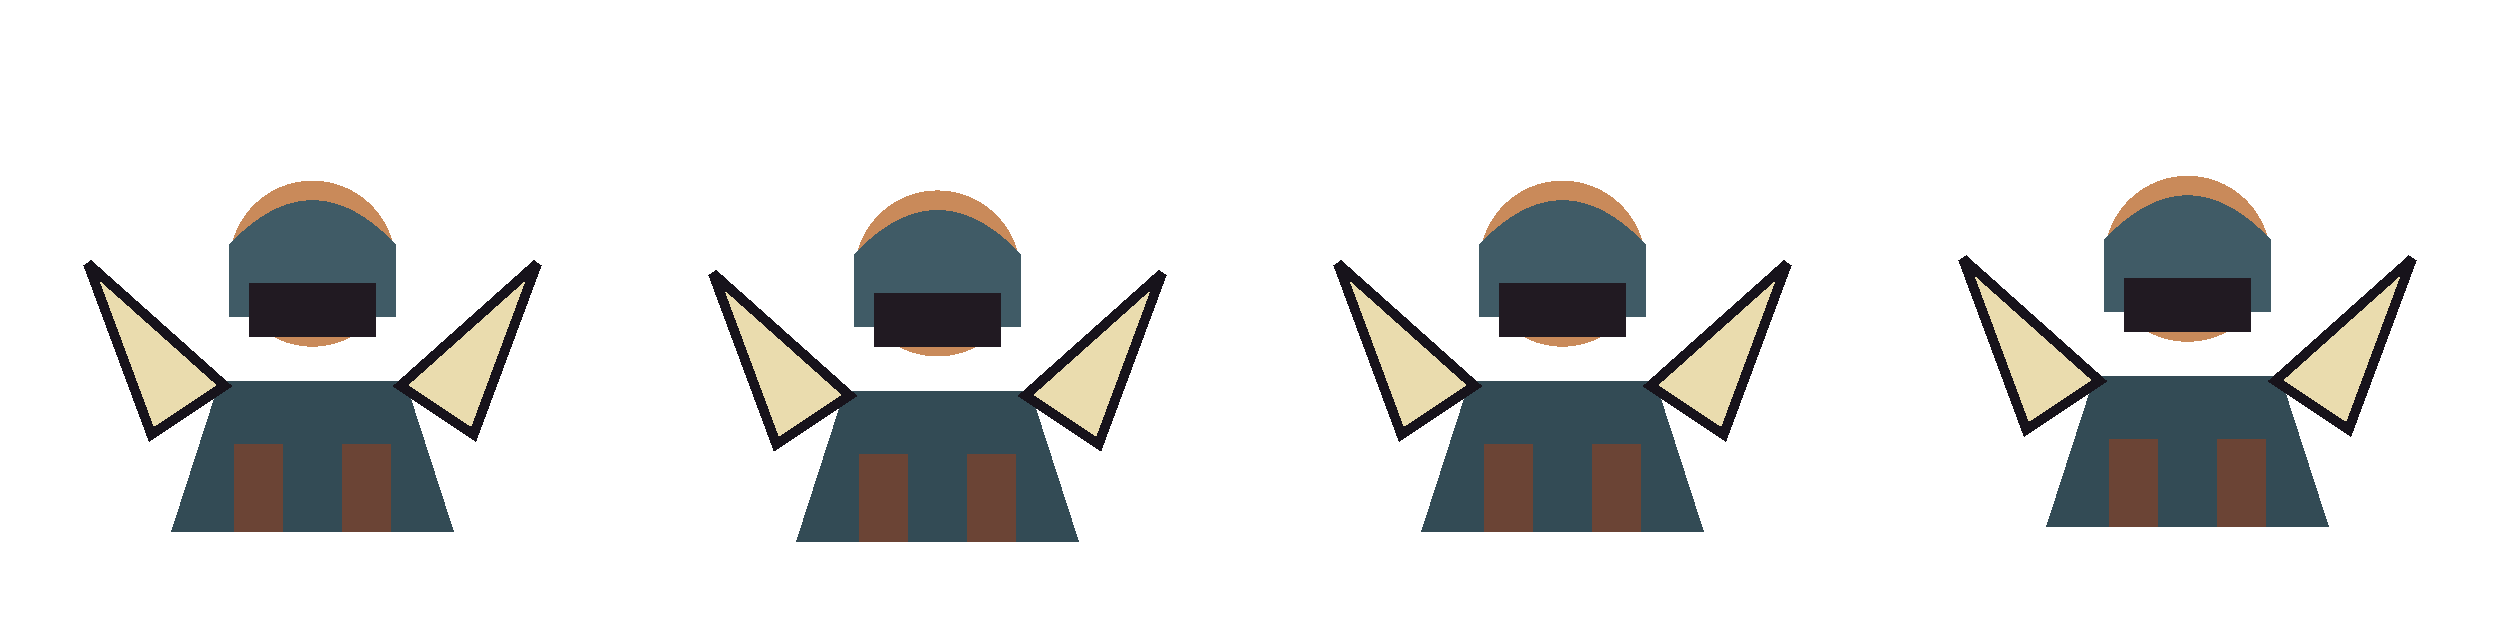
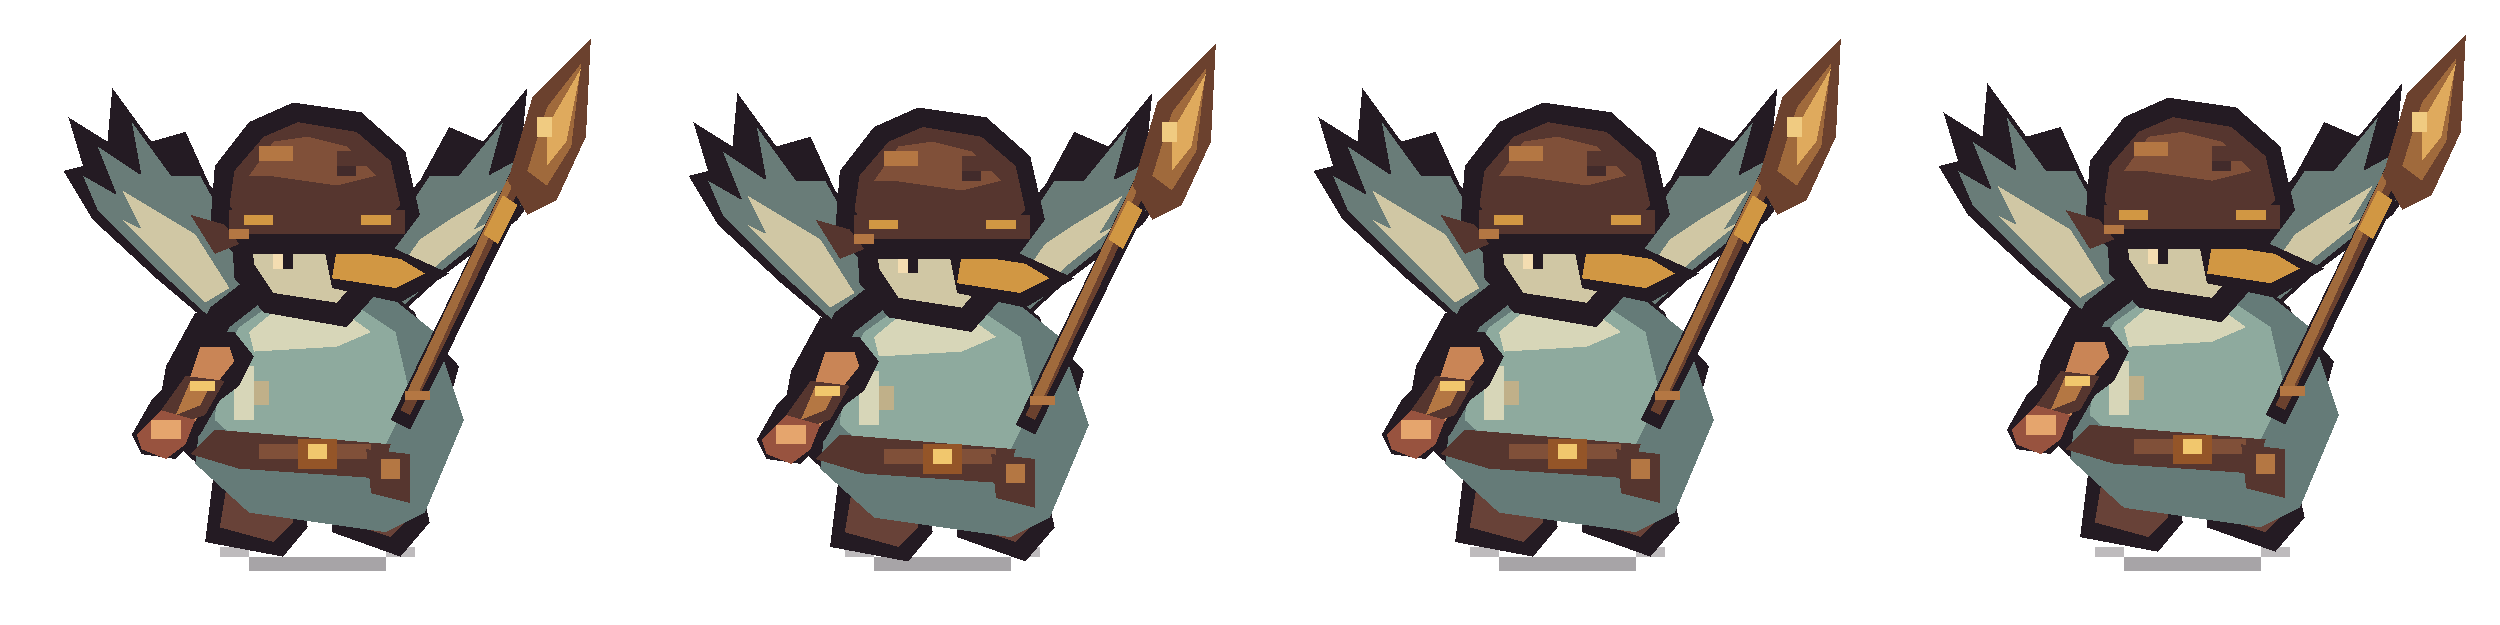
<svg xmlns="http://www.w3.org/2000/svg" width="512" height="128" viewBox="0 0 512 128" shape-rendering="crispEdges">
  <g transform="translate(0 0)">
-     <path d="M45 78h38l10 31H35z" fill="#334b55" />
-     <path d="M46 79L18 54l13 35zM82 79l28-25-13 35z" fill="#eadcae" stroke="#17131b" stroke-width="2" />
-     <circle cx="64" cy="54" r="17" fill="#c98a5a" />
-     <path d="M47 50q17-18 34 0v15H47z" fill="#405b66" />
-     <path d="M51 58h26v11H51z" fill="#211a22" />
-     <path d="M48 91h10v18H48zM70 91h10v18H70z" fill="#6b4435" />
+     <g transform="translate(0 0)">
+       <path d="M45 68L32 57L19 45L13 35L17 34L14 24L22 29L23 18L31 29L38 27L43 38L51 47L55 61Z" fill="#241b23" />
+       <path d="M43 65L32 55L20 43L17 36L24 40L20 30L29 36L27 25L35 36L41 36L46 45L51 58Z" fill="#697c78" />
+       <path d="M42 62L33 53L25 45L29 47L25 39L35 45L40 48L47 59Z" fill="#d0c7a4" />
+       <path d="M78 68L90 57L106 45L114 34L110 33L116 24L107 28L108 18L99 29L92 26L86 37L77 47L74 61Z" fill="#241b23" />
+       <path d="M80 65L91 55L106 43L111 36L104 40L111 30L100 36L103 25L94 36L88 36L82 45L77 58Z" fill="#697c78" />
+       <path d="M81 62L91 53L101 45L97 47L102 39L92 45L86 49L79 59Z" fill="#d0c7a4" />
+       <rect x="45" y="112" width="6" height="2" fill="#241b23" opacity="0.3" />
+       <rect x="51" y="114" width="28" height="3" fill="#241b23" opacity="0.4" />
+       <rect x="79" y="112" width="6" height="2" fill="#241b23" opacity="0.3" />
+       <path d="M45 87L61 88L63 108L58 114L42 111Z" fill="#241b23" />
+       <path d="M68 88L83 85L88 107L82 114L68 109Z" fill="#241b23" />
+       <path d="M48 90L58 91L60 107L56 111L45 108Z" fill="#684238" />
+       <path d="M71 91L80 89L84 106L80 110L71 107Z" fill="#684238" />
+       <rect x="48" y="97" width="6" height="3" fill="#b47743" />
+       <rect x="73" y="98" width="6" height="3" fill="#b47743" />
+       <path d="M40 64L49 65L53 76L47 86L40 90L32 86L34 75Z" fill="#241b23" />
+       <path d="M41 68L47 68L49 76L44 82L38 85L35 82L38 75Z" fill="#98533f" />
+       <path d="M75 64L84 64L94 75L91 86L83 90L76 82Z" fill="#241b23" />
+       <path d="M78 67L83 68L90 76L88 83L82 84L78 78Z" fill="#c98556" />
+       <rect x="85" y="76" width="6" height="4" fill="#e5a56d" />
+       <path d="M43 63L52 56L75 56L85 64L91 82L83 101L75 105L47 101L36 91L38 73Z" fill="#241b23" />
+       <path d="M47 67L56 60L79 60L89 68L95 86L87 105L79 109L51 105L40 95L42 77Z" fill="#657b78" />
+       <path d="M49 67L56 62L72 62L81 68L84 81L77 95L53 94L44 86L45 74Z" fill="#8eaa9e" />
+       <path d="M51 68L57 63L69 63L76 68L69 71L52 72Z" fill="#d7d6b8" />
+       <rect x="48" y="75" width="4" height="11" fill="#d7d6b8" />
+       <rect x="52" y="78" width="3" height="5" fill="#c0b089" />
+       <path d="M44 88L80 91L78 98L49 96L39 93Z" fill="#56362f" />
+       <rect x="53" y="91" width="23" height="3" fill="#805039" />
+       <rect x="61" y="90" width="8" height="6" fill="#945528" />
+       <rect x="63" y="91" width="4" height="3" fill="#f1c76d" />
+       <path d="M75 92L84 93L84 103L76 101Z" fill="#56362f" />
+       <rect x="78" y="94" width="4" height="4" fill="#b47743" />
+       <path d="M40 68L48 68L52 73L49 79L45 82L41 89L36 94L29 93L27 89L31 82L36 77L36 72Z" fill="#241b23" />
+       <path d="M41 71L47 71L48 74L44 79L41 85L36 91L31 90L31 88L35 82L39 77Z" fill="#c98556" />
+       <path d="M38 77L46 78L42 85L36 87L33 84Z" fill="#56362f" />
+       <path d="M39 78L43 79L41 83L36 85Z" fill="#b47743" />
+       <rect x="39" y="78" width="5" height="2" fill="#f1c76d" />
+       <path d="M33 84L40 86L38 91L34 94L29 92L28 89Z" fill="#98533f" />
+       <rect x="31" y="86" width="6" height="4" fill="#e5a56d" />
+       <path d="M47 39L53 33L70 32L80 39L79 58L71 67L54 64L48 57Z" fill="#241b23" />
+       <path d="M51 40L56 36L69 35L76 40L75 55L69 62L56 60L52 54Z" fill="#d0c7a4" />
+       <path d="M66 49L81 51L92 56L82 62L68 59Z" fill="#241b23" />
+       <path d="M69 51L82 53L87 56L81 59L68 57Z" fill="#d19743" />
+       <rect x="57" y="45" width="7" height="4" fill="#f4ddb1" />
+       <rect x="59" y="46" width="3" height="3" fill="#241b23" />
+       <rect x="61" y="39" width="3" height="3" fill="#718056" />
+       <path d="M43 47L44 34L51 25L60 21L74 23L83 31L86 44L80 52L48 52Z" fill="#241b23" />
+       <path d="M47 42L48 35L54 28L61 25L73 27L80 33L82 42L77 47L50 47Z" fill="#56362f" />
+       <path d="M51 36L56 29L63 28L71 30L77 36L69 38L55 36Z" fill="#805039" />
+       <rect x="53" y="30" width="7" height="3" fill="#b47743" />
+       <rect x="69" y="31" width="7" height="3" fill="#56362f" />
+       <rect x="47" y="43" width="36" height="5" fill="#56362f" />
+       <rect x="50" y="44" width="6" height="2" fill="#d19743" />
+       <rect x="74" y="44" width="6" height="2" fill="#d19743" />
+       <path d="MM55 31L55 38L58 40" fill="none" stroke="#e1ad6a" stroke-width="2" stroke-linecap="square" shape-rendering="crispEdges" />
+       <rect x="69" y="34" width="4" height="2" fill="#422b2b" />
+       <path d="M46 46L39 44L44 52L49 50Z" fill="#56362f" />
+       <rect x="47" y="47" width="4" height="2" fill="#b47743" />
+       <rect x="56" y="52" width="4" height="3" fill="#f4ddb1" />
+       <rect x="58" y="52" width="2" height="3" fill="#241b23" />
+       <g transform="translate(0 0)">
+         <path d="M80 86L84 88L114 27L110 24Z" fill="#241b23" />
+         <path d="M82 84L84 85L112 27L110 26Z" fill="#6b412e" />
+         <path d="M83 81L85 82L109 29L108 28Z" fill="#a06a3c" />
+         <path d="M99 48L103 40L106 42L102 50Z" fill="#d19743" />
+         <path d="M108 37L112 29L115 31L111 39Z" fill="#f1c76d" />
+         <path d="M104 37L109 20L121 8L120 28L114 41L108 44Z" fill="#6b412e" />
+         <path d="M108 35L112 22L119 13L117 30L112 38Z" fill="#a06a3c" />
+         <path d="M112 26L119 14L116 29L112 34Z" fill="#dfaa5d" />
+         <rect x="110" y="24" width="3" height="4" fill="#f0cb81" />
+         <rect x="83" y="80" width="5" height="2" fill="#b47743" />
+       </g>
+     </g>
  </g>
-   <g transform="translate(128 2)">
-     <path d="M45 78h38l10 31H35z" fill="#334b55" />
-     <path d="M46 79L18 54l13 35zM82 79l28-25-13 35z" fill="#eadcae" stroke="#17131b" stroke-width="2" />
-     <circle cx="64" cy="54" r="17" fill="#c98a5a" />
-     <path d="M47 50q17-18 34 0v15H47z" fill="#405b66" />
-     <path d="M51 58h26v11H51z" fill="#211a22" />
-     <path d="M48 91h10v18H48zM70 91h10v18H70z" fill="#6b4435" />
+   <g transform="translate(128 0)">
+     <g transform="translate(0 1)">
+       <path d="M45 68L32 57L19 45L13 35L17 34L14 24L22 29L23 18L31 29L38 27L43 38L51 47L55 61Z" fill="#241b23" />
+       <path d="M43 65L32 55L20 43L17 36L24 40L20 30L29 36L27 25L35 36L41 36L46 45L51 58Z" fill="#697c78" />
+       <path d="M42 62L33 53L25 45L29 47L25 39L35 45L40 48L47 59Z" fill="#d0c7a4" />
+       <path d="M78 68L90 57L106 45L114 34L110 33L116 24L107 28L108 18L99 29L92 26L86 37L77 47L74 61Z" fill="#241b23" />
+       <path d="M80 65L91 55L106 43L111 36L104 40L111 30L100 36L103 25L94 36L88 36L82 45L77 58Z" fill="#697c78" />
+       <path d="M81 62L91 53L101 45L97 47L102 39L92 45L86 49L79 59Z" fill="#d0c7a4" />
+       <rect x="45" y="111" width="6" height="2" fill="#241b23" opacity="0.3" />
+       <rect x="51" y="113" width="28" height="3" fill="#241b23" opacity="0.4" />
+       <rect x="79" y="111" width="6" height="2" fill="#241b23" opacity="0.3" />
+       <path d="M45 87L61 88L63 108L58 114L42 111Z" fill="#241b23" />
+       <path d="M68 88L83 85L88 107L82 114L68 109Z" fill="#241b23" />
+       <path d="M48 90L58 91L60 107L56 111L45 108Z" fill="#684238" />
+       <path d="M71 91L80 89L84 106L80 110L71 107Z" fill="#684238" />
+       <rect x="49" y="97" width="6" height="3" fill="#b47743" />
+       <rect x="72" y="98" width="6" height="3" fill="#b47743" />
+       <path d="M40 64L49 65L53 76L47 86L40 90L32 86L34 75Z" fill="#241b23" />
+       <path d="M41 68L47 68L49 76L44 82L38 85L35 82L38 75Z" fill="#98533f" />
+       <path d="M75 64L84 64L94 75L91 86L83 90L76 82Z" fill="#241b23" />
+       <path d="M78 67L83 68L90 76L88 83L82 84L78 78Z" fill="#c98556" />
+       <rect x="85" y="76" width="6" height="4" fill="#e5a56d" />
+       <path d="M43 63L52 56L75 56L85 64L91 82L83 101L75 105L47 101L36 91L38 73Z" fill="#241b23" />
+       <path d="M47 67L56 60L79 60L89 68L95 86L87 105L79 109L51 105L40 95L42 77Z" fill="#657b78" />
+       <path d="M49 67L56 62L72 62L81 68L84 81L77 95L53 94L44 86L45 74Z" fill="#8eaa9e" />
+       <path d="M51 68L57 63L69 63L76 68L69 71L52 72Z" fill="#d7d6b8" />
+       <rect x="48" y="75" width="4" height="11" fill="#d7d6b8" />
+       <rect x="52" y="78" width="3" height="5" fill="#c0b089" />
+       <path d="M44 88L80 91L78 98L49 96L39 93Z" fill="#56362f" />
+       <rect x="53" y="91" width="23" height="3" fill="#805039" />
+       <rect x="61" y="90" width="8" height="6" fill="#945528" />
+       <rect x="63" y="91" width="4" height="3" fill="#f1c76d" />
+       <path d="M75 92L84 93L84 103L76 101Z" fill="#56362f" />
+       <rect x="78" y="94" width="4" height="4" fill="#b47743" />
+       <path d="M40 68L48 68L52 73L49 79L45 82L41 89L36 94L29 93L27 89L31 82L36 77L36 72Z" fill="#241b23" />
+       <path d="M41 71L47 71L48 74L44 79L41 85L36 91L31 90L31 88L35 82L39 77Z" fill="#c98556" />
+       <path d="M38 77L46 78L42 85L36 87L33 84Z" fill="#56362f" />
+       <path d="M39 78L43 79L41 83L36 85Z" fill="#b47743" />
+       <rect x="39" y="78" width="5" height="2" fill="#f1c76d" />
+       <path d="M33 84L40 86L38 91L34 94L29 92L28 89Z" fill="#98533f" />
+       <rect x="31" y="86" width="6" height="4" fill="#e5a56d" />
+       <path d="M47 39L53 33L70 32L80 39L79 58L71 67L54 64L48 57Z" fill="#241b23" />
+       <path d="M51 40L56 36L69 35L76 40L75 55L69 62L56 60L52 54Z" fill="#d0c7a4" />
+       <path d="M66 49L81 51L92 56L82 62L68 59Z" fill="#241b23" />
+       <path d="M69 51L82 53L87 56L81 59L68 57Z" fill="#d19743" />
+       <rect x="57" y="45" width="7" height="4" fill="#f4ddb1" />
+       <rect x="59" y="46" width="3" height="3" fill="#241b23" />
+       <rect x="61" y="39" width="3" height="3" fill="#718056" />
+       <path d="M43 47L44 34L51 25L60 21L74 23L83 31L86 44L80 52L48 52Z" fill="#241b23" />
+       <path d="M47 42L48 35L54 28L61 25L73 27L80 33L82 42L77 47L50 47Z" fill="#56362f" />
+       <path d="M51 36L56 29L63 28L71 30L77 36L69 38L55 36Z" fill="#805039" />
+       <rect x="53" y="30" width="7" height="3" fill="#b47743" />
+       <rect x="69" y="31" width="7" height="3" fill="#56362f" />
+       <rect x="47" y="43" width="36" height="5" fill="#56362f" />
+       <rect x="50" y="44" width="6" height="2" fill="#d19743" />
+       <rect x="74" y="44" width="6" height="2" fill="#d19743" />
+       <path d="MM55 31L55 38L58 40" fill="none" stroke="#e1ad6a" stroke-width="2" stroke-linecap="square" shape-rendering="crispEdges" />
+       <rect x="69" y="34" width="4" height="2" fill="#422b2b" />
+       <path d="M46 46L39 44L44 52L49 50Z" fill="#56362f" />
+       <rect x="47" y="47" width="4" height="2" fill="#b47743" />
+       <rect x="56" y="52" width="4" height="3" fill="#f4ddb1" />
+       <rect x="58" y="52" width="2" height="3" fill="#241b23" />
+       <g transform="translate(0 0)">
+         <path d="M80 86L84 88L114 27L110 24Z" fill="#241b23" />
+         <path d="M82 84L84 85L112 27L110 26Z" fill="#6b412e" />
+         <path d="M83 81L85 82L109 29L108 28Z" fill="#a06a3c" />
+         <path d="M99 48L103 40L106 42L102 50Z" fill="#d19743" />
+         <path d="M108 37L112 29L115 31L111 39Z" fill="#f1c76d" />
+         <path d="M104 37L109 20L121 8L120 28L114 41L108 44Z" fill="#6b412e" />
+         <path d="M108 35L112 22L119 13L117 30L112 38Z" fill="#a06a3c" />
+         <path d="M112 26L119 14L116 29L112 34Z" fill="#dfaa5d" />
+         <rect x="110" y="24" width="3" height="4" fill="#f0cb81" />
+         <rect x="83" y="80" width="5" height="2" fill="#b47743" />
+       </g>
+     </g>
  </g>
  <g transform="translate(256 0)">
-     <path d="M45 78h38l10 31H35z" fill="#334b55" />
-     <path d="M46 79L18 54l13 35zM82 79l28-25-13 35z" fill="#eadcae" stroke="#17131b" stroke-width="2" />
-     <circle cx="64" cy="54" r="17" fill="#c98a5a" />
-     <path d="M47 50q17-18 34 0v15H47z" fill="#405b66" />
-     <path d="M51 58h26v11H51z" fill="#211a22" />
-     <path d="M48 91h10v18H48zM70 91h10v18H70z" fill="#6b4435" />
+     <g transform="translate(0 0)">
+       <path d="M45 68L32 57L19 45L13 35L17 34L14 24L22 29L23 18L31 29L38 27L43 38L51 47L55 61Z" fill="#241b23" />
+       <path d="M43 65L32 55L20 43L17 36L24 40L20 30L29 36L27 25L35 36L41 36L46 45L51 58Z" fill="#697c78" />
+       <path d="M42 62L33 53L25 45L29 47L25 39L35 45L40 48L47 59Z" fill="#d0c7a4" />
+       <path d="M78 68L90 57L106 45L114 34L110 33L116 24L107 28L108 18L99 29L92 26L86 37L77 47L74 61Z" fill="#241b23" />
+       <path d="M80 65L91 55L106 43L111 36L104 40L111 30L100 36L103 25L94 36L88 36L82 45L77 58Z" fill="#697c78" />
+       <path d="M81 62L91 53L101 45L97 47L102 39L92 45L86 49L79 59Z" fill="#d0c7a4" />
+       <rect x="45" y="112" width="6" height="2" fill="#241b23" opacity="0.3" />
+       <rect x="51" y="114" width="28" height="3" fill="#241b23" opacity="0.4" />
+       <rect x="79" y="112" width="6" height="2" fill="#241b23" opacity="0.3" />
+       <path d="M45 87L61 88L63 108L58 114L42 111Z" fill="#241b23" />
+       <path d="M68 88L83 85L88 107L82 114L68 109Z" fill="#241b23" />
+       <path d="M48 90L58 91L60 107L56 111L45 108Z" fill="#684238" />
+       <path d="M71 91L80 89L84 106L80 110L71 107Z" fill="#684238" />
+       <rect x="48" y="97" width="6" height="3" fill="#b47743" />
+       <rect x="73" y="98" width="6" height="3" fill="#b47743" />
+       <path d="M40 64L49 65L53 76L47 86L40 90L32 86L34 75Z" fill="#241b23" />
+       <path d="M41 68L47 68L49 76L44 82L38 85L35 82L38 75Z" fill="#98533f" />
+       <path d="M75 64L84 64L94 75L91 86L83 90L76 82Z" fill="#241b23" />
+       <path d="M78 67L83 68L90 76L88 83L82 84L78 78Z" fill="#c98556" />
+       <rect x="85" y="76" width="6" height="4" fill="#e5a56d" />
+       <path d="M43 63L52 56L75 56L85 64L91 82L83 101L75 105L47 101L36 91L38 73Z" fill="#241b23" />
+       <path d="M47 67L56 60L79 60L89 68L95 86L87 105L79 109L51 105L40 95L42 77Z" fill="#657b78" />
+       <path d="M49 67L56 62L72 62L81 68L84 81L77 95L53 94L44 86L45 74Z" fill="#8eaa9e" />
+       <path d="M51 68L57 63L69 63L76 68L69 71L52 72Z" fill="#d7d6b8" />
+       <rect x="48" y="75" width="4" height="11" fill="#d7d6b8" />
+       <rect x="52" y="78" width="3" height="5" fill="#c0b089" />
+       <path d="M44 88L80 91L78 98L49 96L39 93Z" fill="#56362f" />
+       <rect x="53" y="91" width="23" height="3" fill="#805039" />
+       <rect x="61" y="90" width="8" height="6" fill="#945528" />
+       <rect x="63" y="91" width="4" height="3" fill="#f1c76d" />
+       <path d="M75 92L84 93L84 103L76 101Z" fill="#56362f" />
+       <rect x="78" y="94" width="4" height="4" fill="#b47743" />
+       <path d="M40 68L48 68L52 73L49 79L45 82L41 89L36 94L29 93L27 89L31 82L36 77L36 72Z" fill="#241b23" />
+       <path d="M41 71L47 71L48 74L44 79L41 85L36 91L31 90L31 88L35 82L39 77Z" fill="#c98556" />
+       <path d="M38 77L46 78L42 85L36 87L33 84Z" fill="#56362f" />
+       <path d="M39 78L43 79L41 83L36 85Z" fill="#b47743" />
+       <rect x="39" y="78" width="5" height="2" fill="#f1c76d" />
+       <path d="M33 84L40 86L38 91L34 94L29 92L28 89Z" fill="#98533f" />
+       <rect x="31" y="86" width="6" height="4" fill="#e5a56d" />
+       <path d="M47 39L53 33L70 32L80 39L79 58L71 67L54 64L48 57Z" fill="#241b23" />
+       <path d="M51 40L56 36L69 35L76 40L75 55L69 62L56 60L52 54Z" fill="#d0c7a4" />
+       <path d="M66 49L81 51L92 56L82 62L68 59Z" fill="#241b23" />
+       <path d="M69 51L82 53L87 56L81 59L68 57Z" fill="#d19743" />
+       <rect x="57" y="45" width="7" height="4" fill="#f4ddb1" />
+       <rect x="59" y="46" width="3" height="3" fill="#241b23" />
+       <rect x="61" y="39" width="3" height="3" fill="#718056" />
+       <path d="M43 47L44 34L51 25L60 21L74 23L83 31L86 44L80 52L48 52Z" fill="#241b23" />
+       <path d="M47 42L48 35L54 28L61 25L73 27L80 33L82 42L77 47L50 47Z" fill="#56362f" />
+       <path d="M51 36L56 29L63 28L71 30L77 36L69 38L55 36Z" fill="#805039" />
+       <rect x="53" y="30" width="7" height="3" fill="#b47743" />
+       <rect x="69" y="31" width="7" height="3" fill="#56362f" />
+       <rect x="47" y="43" width="36" height="5" fill="#56362f" />
+       <rect x="50" y="44" width="6" height="2" fill="#d19743" />
+       <rect x="74" y="44" width="6" height="2" fill="#d19743" />
+       <path d="MM55 31L55 38L58 40" fill="none" stroke="#e1ad6a" stroke-width="2" stroke-linecap="square" shape-rendering="crispEdges" />
+       <rect x="69" y="34" width="4" height="2" fill="#422b2b" />
+       <path d="M46 46L39 44L44 52L49 50Z" fill="#56362f" />
+       <rect x="47" y="47" width="4" height="2" fill="#b47743" />
+       <rect x="56" y="52" width="4" height="3" fill="#f4ddb1" />
+       <rect x="58" y="52" width="2" height="3" fill="#241b23" />
+       <g transform="translate(0 0)">
+         <path d="M80 86L84 88L114 27L110 24Z" fill="#241b23" />
+         <path d="M82 84L84 85L112 27L110 26Z" fill="#6b412e" />
+         <path d="M83 81L85 82L109 29L108 28Z" fill="#a06a3c" />
+         <path d="M99 48L103 40L106 42L102 50Z" fill="#d19743" />
+         <path d="M108 37L112 29L115 31L111 39Z" fill="#f1c76d" />
+         <path d="M104 37L109 20L121 8L120 28L114 41L108 44Z" fill="#6b412e" />
+         <path d="M108 35L112 22L119 13L117 30L112 38Z" fill="#a06a3c" />
+         <path d="M112 26L119 14L116 29L112 34Z" fill="#dfaa5d" />
+         <rect x="110" y="24" width="3" height="4" fill="#f0cb81" />
+         <rect x="83" y="80" width="5" height="2" fill="#b47743" />
+       </g>
+     </g>
  </g>
-   <g transform="translate(384 -1)">
-     <path d="M45 78h38l10 31H35z" fill="#334b55" />
-     <path d="M46 79L18 54l13 35zM82 79l28-25-13 35z" fill="#eadcae" stroke="#17131b" stroke-width="2" />
-     <circle cx="64" cy="54" r="17" fill="#c98a5a" />
-     <path d="M47 50q17-18 34 0v15H47z" fill="#405b66" />
-     <path d="M51 58h26v11H51z" fill="#211a22" />
-     <path d="M48 91h10v18H48zM70 91h10v18H70z" fill="#6b4435" />
+   <g transform="translate(384 0)">
+     <g transform="translate(0 -1)">
+       <path d="M45 68L32 57L19 45L13 35L17 34L14 24L22 29L23 18L31 29L38 27L43 38L51 47L55 61Z" fill="#241b23" />
+       <path d="M43 65L32 55L20 43L17 36L24 40L20 30L29 36L27 25L35 36L41 36L46 45L51 58Z" fill="#697c78" />
+       <path d="M42 62L33 53L25 45L29 47L25 39L35 45L40 48L47 59Z" fill="#d0c7a4" />
+       <path d="M78 68L90 57L106 45L114 34L110 33L116 24L107 28L108 18L99 29L92 26L86 37L77 47L74 61Z" fill="#241b23" />
+       <path d="M80 65L91 55L106 43L111 36L104 40L111 30L100 36L103 25L94 36L88 36L82 45L77 58Z" fill="#697c78" />
+       <path d="M81 62L91 53L101 45L97 47L102 39L92 45L86 49L79 59Z" fill="#d0c7a4" />
+       <rect x="45" y="113" width="6" height="2" fill="#241b23" opacity="0.3" />
+       <rect x="51" y="115" width="28" height="3" fill="#241b23" opacity="0.4" />
+       <rect x="79" y="113" width="6" height="2" fill="#241b23" opacity="0.3" />
+       <path d="M45 87L61 88L63 108L58 114L42 111Z" fill="#241b23" />
+       <path d="M68 88L83 85L88 107L82 114L68 109Z" fill="#241b23" />
+       <path d="M48 90L58 91L60 107L56 111L45 108Z" fill="#684238" />
+       <path d="M71 91L80 89L84 106L80 110L71 107Z" fill="#684238" />
+       <rect x="49" y="97" width="6" height="3" fill="#b47743" />
+       <rect x="72" y="98" width="6" height="3" fill="#b47743" />
+       <path d="M40 64L49 65L53 76L47 86L40 90L32 86L34 75Z" fill="#241b23" />
+       <path d="M41 68L47 68L49 76L44 82L38 85L35 82L38 75Z" fill="#98533f" />
+       <path d="M75 64L84 64L94 75L91 86L83 90L76 82Z" fill="#241b23" />
+       <path d="M78 67L83 68L90 76L88 83L82 84L78 78Z" fill="#c98556" />
+       <rect x="85" y="76" width="6" height="4" fill="#e5a56d" />
+       <path d="M43 63L52 56L75 56L85 64L91 82L83 101L75 105L47 101L36 91L38 73Z" fill="#241b23" />
+       <path d="M47 67L56 60L79 60L89 68L95 86L87 105L79 109L51 105L40 95L42 77Z" fill="#657b78" />
+       <path d="M49 67L56 62L72 62L81 68L84 81L77 95L53 94L44 86L45 74Z" fill="#8eaa9e" />
+       <path d="M51 68L57 63L69 63L76 68L69 71L52 72Z" fill="#d7d6b8" />
+       <rect x="48" y="75" width="4" height="11" fill="#d7d6b8" />
+       <rect x="52" y="78" width="3" height="5" fill="#c0b089" />
+       <path d="M44 88L80 91L78 98L49 96L39 93Z" fill="#56362f" />
+       <rect x="53" y="91" width="23" height="3" fill="#805039" />
+       <rect x="61" y="90" width="8" height="6" fill="#945528" />
+       <rect x="63" y="91" width="4" height="3" fill="#f1c76d" />
+       <path d="M75 92L84 93L84 103L76 101Z" fill="#56362f" />
+       <rect x="78" y="94" width="4" height="4" fill="#b47743" />
+       <path d="M40 68L48 68L52 73L49 79L45 82L41 89L36 94L29 93L27 89L31 82L36 77L36 72Z" fill="#241b23" />
+       <path d="M41 71L47 71L48 74L44 79L41 85L36 91L31 90L31 88L35 82L39 77Z" fill="#c98556" />
+       <path d="M38 77L46 78L42 85L36 87L33 84Z" fill="#56362f" />
+       <path d="M39 78L43 79L41 83L36 85Z" fill="#b47743" />
+       <rect x="39" y="78" width="5" height="2" fill="#f1c76d" />
+       <path d="M33 84L40 86L38 91L34 94L29 92L28 89Z" fill="#98533f" />
+       <rect x="31" y="86" width="6" height="4" fill="#e5a56d" />
+       <path d="M47 39L53 33L70 32L80 39L79 58L71 67L54 64L48 57Z" fill="#241b23" />
+       <path d="M51 40L56 36L69 35L76 40L75 55L69 62L56 60L52 54Z" fill="#d0c7a4" />
+       <path d="M66 49L81 51L92 56L82 62L68 59Z" fill="#241b23" />
+       <path d="M69 51L82 53L87 56L81 59L68 57Z" fill="#d19743" />
+       <rect x="57" y="45" width="7" height="4" fill="#f4ddb1" />
+       <rect x="59" y="46" width="3" height="3" fill="#241b23" />
+       <rect x="61" y="39" width="3" height="3" fill="#718056" />
+       <path d="M43 47L44 34L51 25L60 21L74 23L83 31L86 44L80 52L48 52Z" fill="#241b23" />
+       <path d="M47 42L48 35L54 28L61 25L73 27L80 33L82 42L77 47L50 47Z" fill="#56362f" />
+       <path d="M51 36L56 29L63 28L71 30L77 36L69 38L55 36Z" fill="#805039" />
+       <rect x="53" y="30" width="7" height="3" fill="#b47743" />
+       <rect x="69" y="31" width="7" height="3" fill="#56362f" />
+       <rect x="47" y="43" width="36" height="5" fill="#56362f" />
+       <rect x="50" y="44" width="6" height="2" fill="#d19743" />
+       <rect x="74" y="44" width="6" height="2" fill="#d19743" />
+       <path d="MM55 31L55 38L58 40" fill="none" stroke="#e1ad6a" stroke-width="2" stroke-linecap="square" shape-rendering="crispEdges" />
+       <rect x="69" y="34" width="4" height="2" fill="#422b2b" />
+       <path d="M46 46L39 44L44 52L49 50Z" fill="#56362f" />
+       <rect x="47" y="47" width="4" height="2" fill="#b47743" />
+       <rect x="56" y="52" width="4" height="3" fill="#f4ddb1" />
+       <rect x="58" y="52" width="2" height="3" fill="#241b23" />
+       <g transform="translate(0 0)">
+         <path d="M80 86L84 88L114 27L110 24Z" fill="#241b23" />
+         <path d="M82 84L84 85L112 27L110 26Z" fill="#6b412e" />
+         <path d="M83 81L85 82L109 29L108 28Z" fill="#a06a3c" />
+         <path d="M99 48L103 40L106 42L102 50Z" fill="#d19743" />
+         <path d="M108 37L112 29L115 31L111 39Z" fill="#f1c76d" />
+         <path d="M104 37L109 20L121 8L120 28L114 41L108 44Z" fill="#6b412e" />
+         <path d="M108 35L112 22L119 13L117 30L112 38Z" fill="#a06a3c" />
+         <path d="M112 26L119 14L116 29L112 34Z" fill="#dfaa5d" />
+         <rect x="110" y="24" width="3" height="4" fill="#f0cb81" />
+         <rect x="83" y="80" width="5" height="2" fill="#b47743" />
+       </g>
+     </g>
  </g>
</svg>
